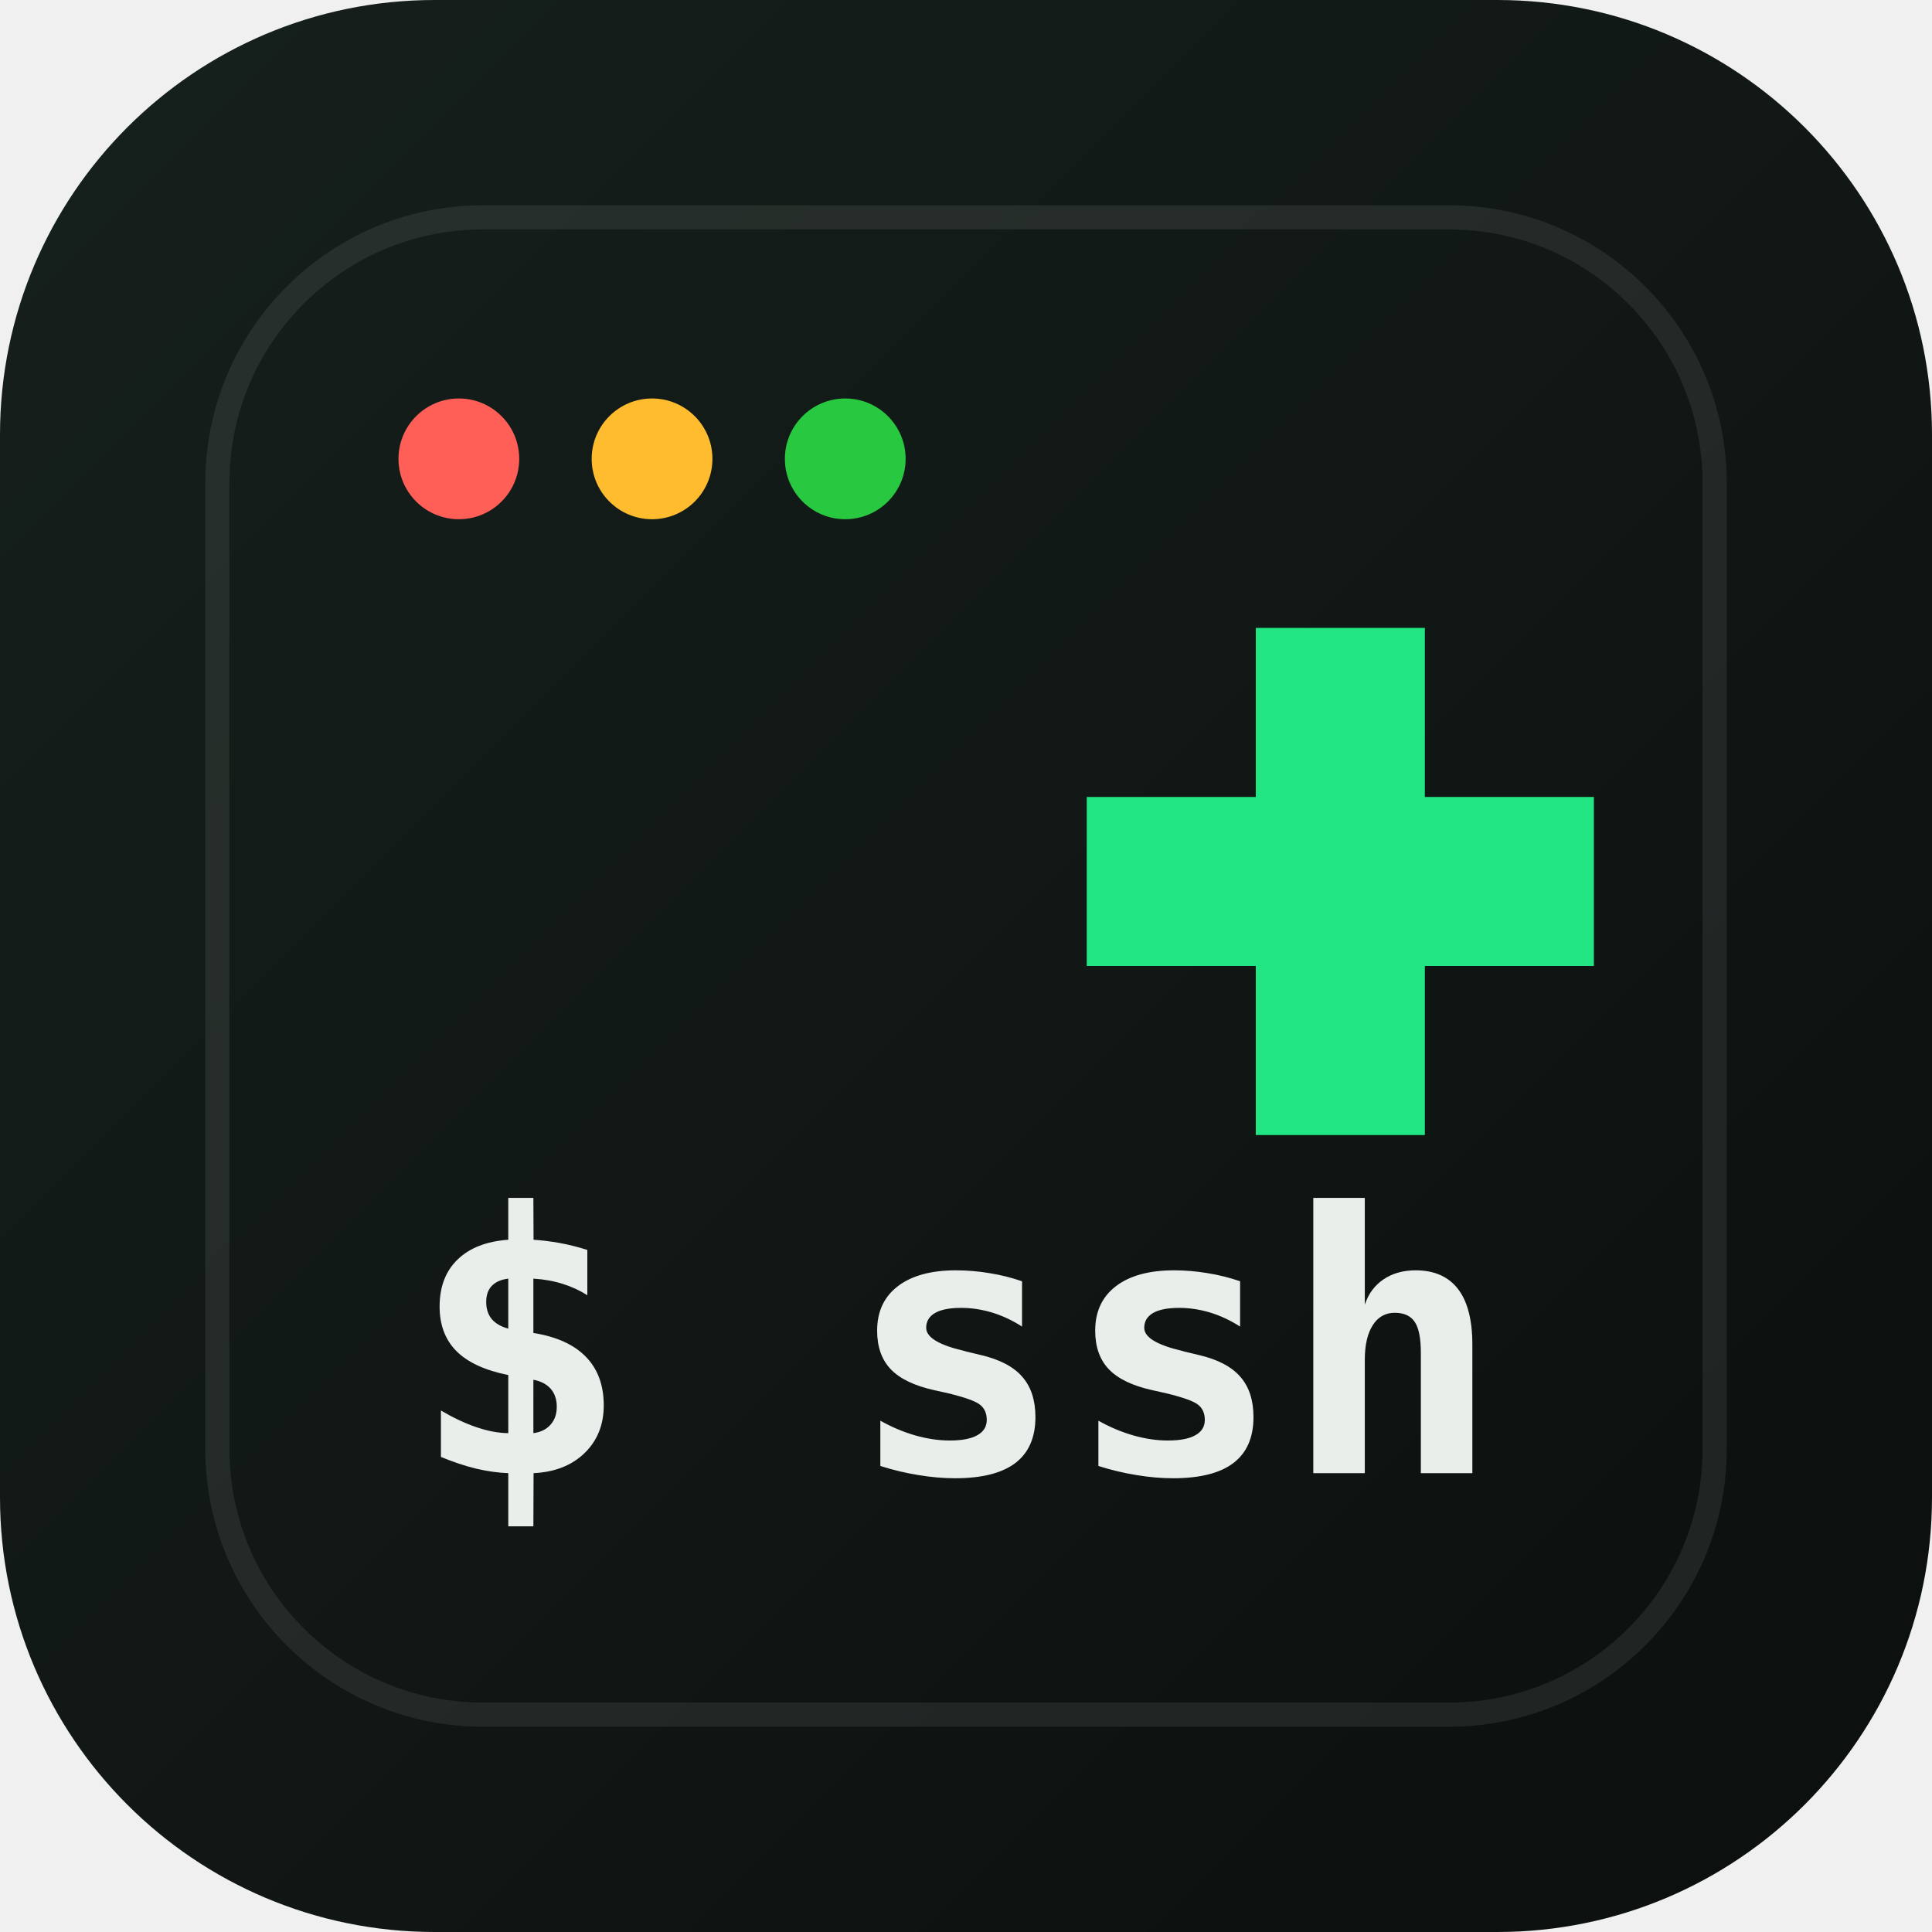
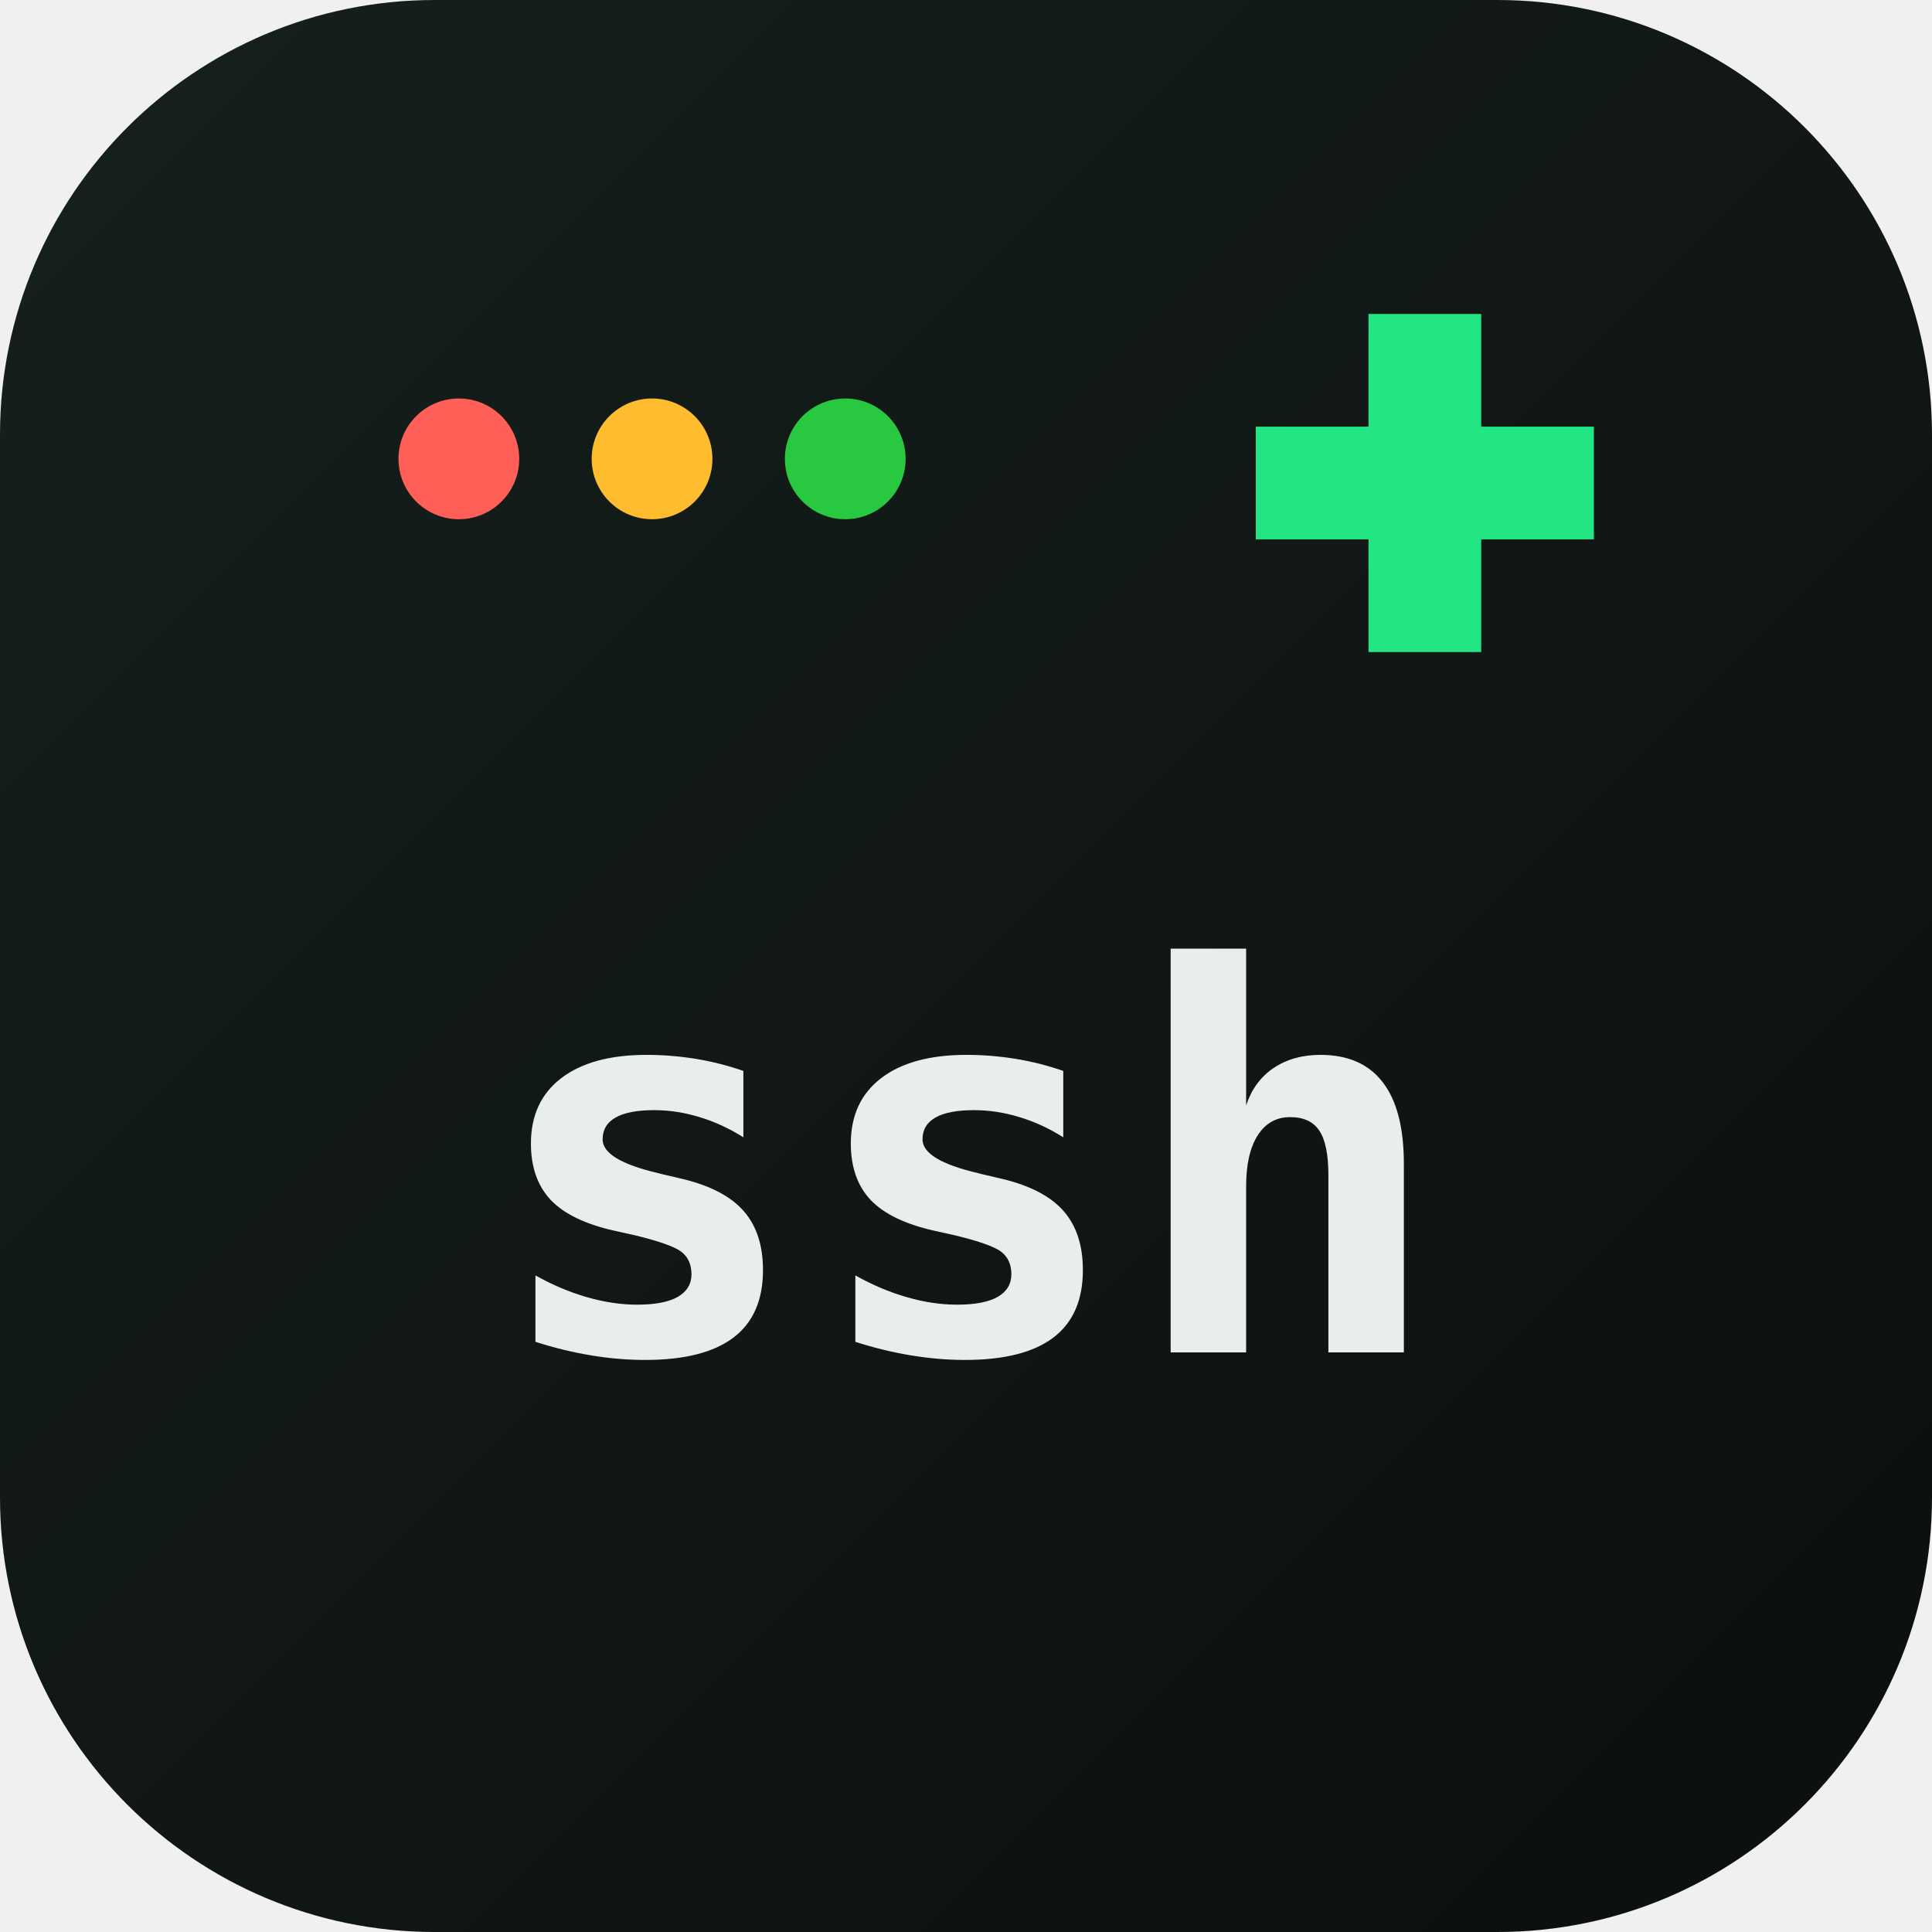
<svg xmlns="http://www.w3.org/2000/svg" width="160" height="160" viewBox="0 0 160 160">
  <defs>
    <linearGradient id="bg" x1="0" y1="0" x2="1" y2="1">
      <stop offset="0" stop-color="#16201c" />
      <stop offset="1" stop-color="#0b0f0e" />
    </linearGradient>
  </defs>
  <rect width="160" height="160" rx="36" fill="url(#bg)" />
-   <rect x="18" y="18" width="124" height="124" rx="22" fill="none" stroke="#ffffff" stroke-opacity=".08" stroke-width="2" />
  <circle cx="38" cy="38" r="5" fill="#ff5f57" />
  <circle cx="54" cy="38" r="5" fill="#febc2e" />
  <circle cx="70" cy="38" r="5" fill="#28c840" />
-   <path d="M104 52h14v14h14v14h-14v14h-14V80H90V66h14z" fill="#22e584" />
-   <text x="34" y="122" font-family="DejaVu Sans Mono, Menlo, Consolas, monospace" font-size="30" font-weight="700" fill="#e8efeb">$ ssh</text>
+   <path d="M113.333 26h9.334v9.333H132v9.334h-9.333V54h-9.334v-9.333H104v-9.334h9.333z" fill="#22e584" />
+   <text x="80" y="112" text-anchor="middle" font-family="DejaVu Sans Mono, Menlo, Consolas, monospace" font-size="44" font-weight="700" fill="#e8efeb">ssh</text>
</svg>
